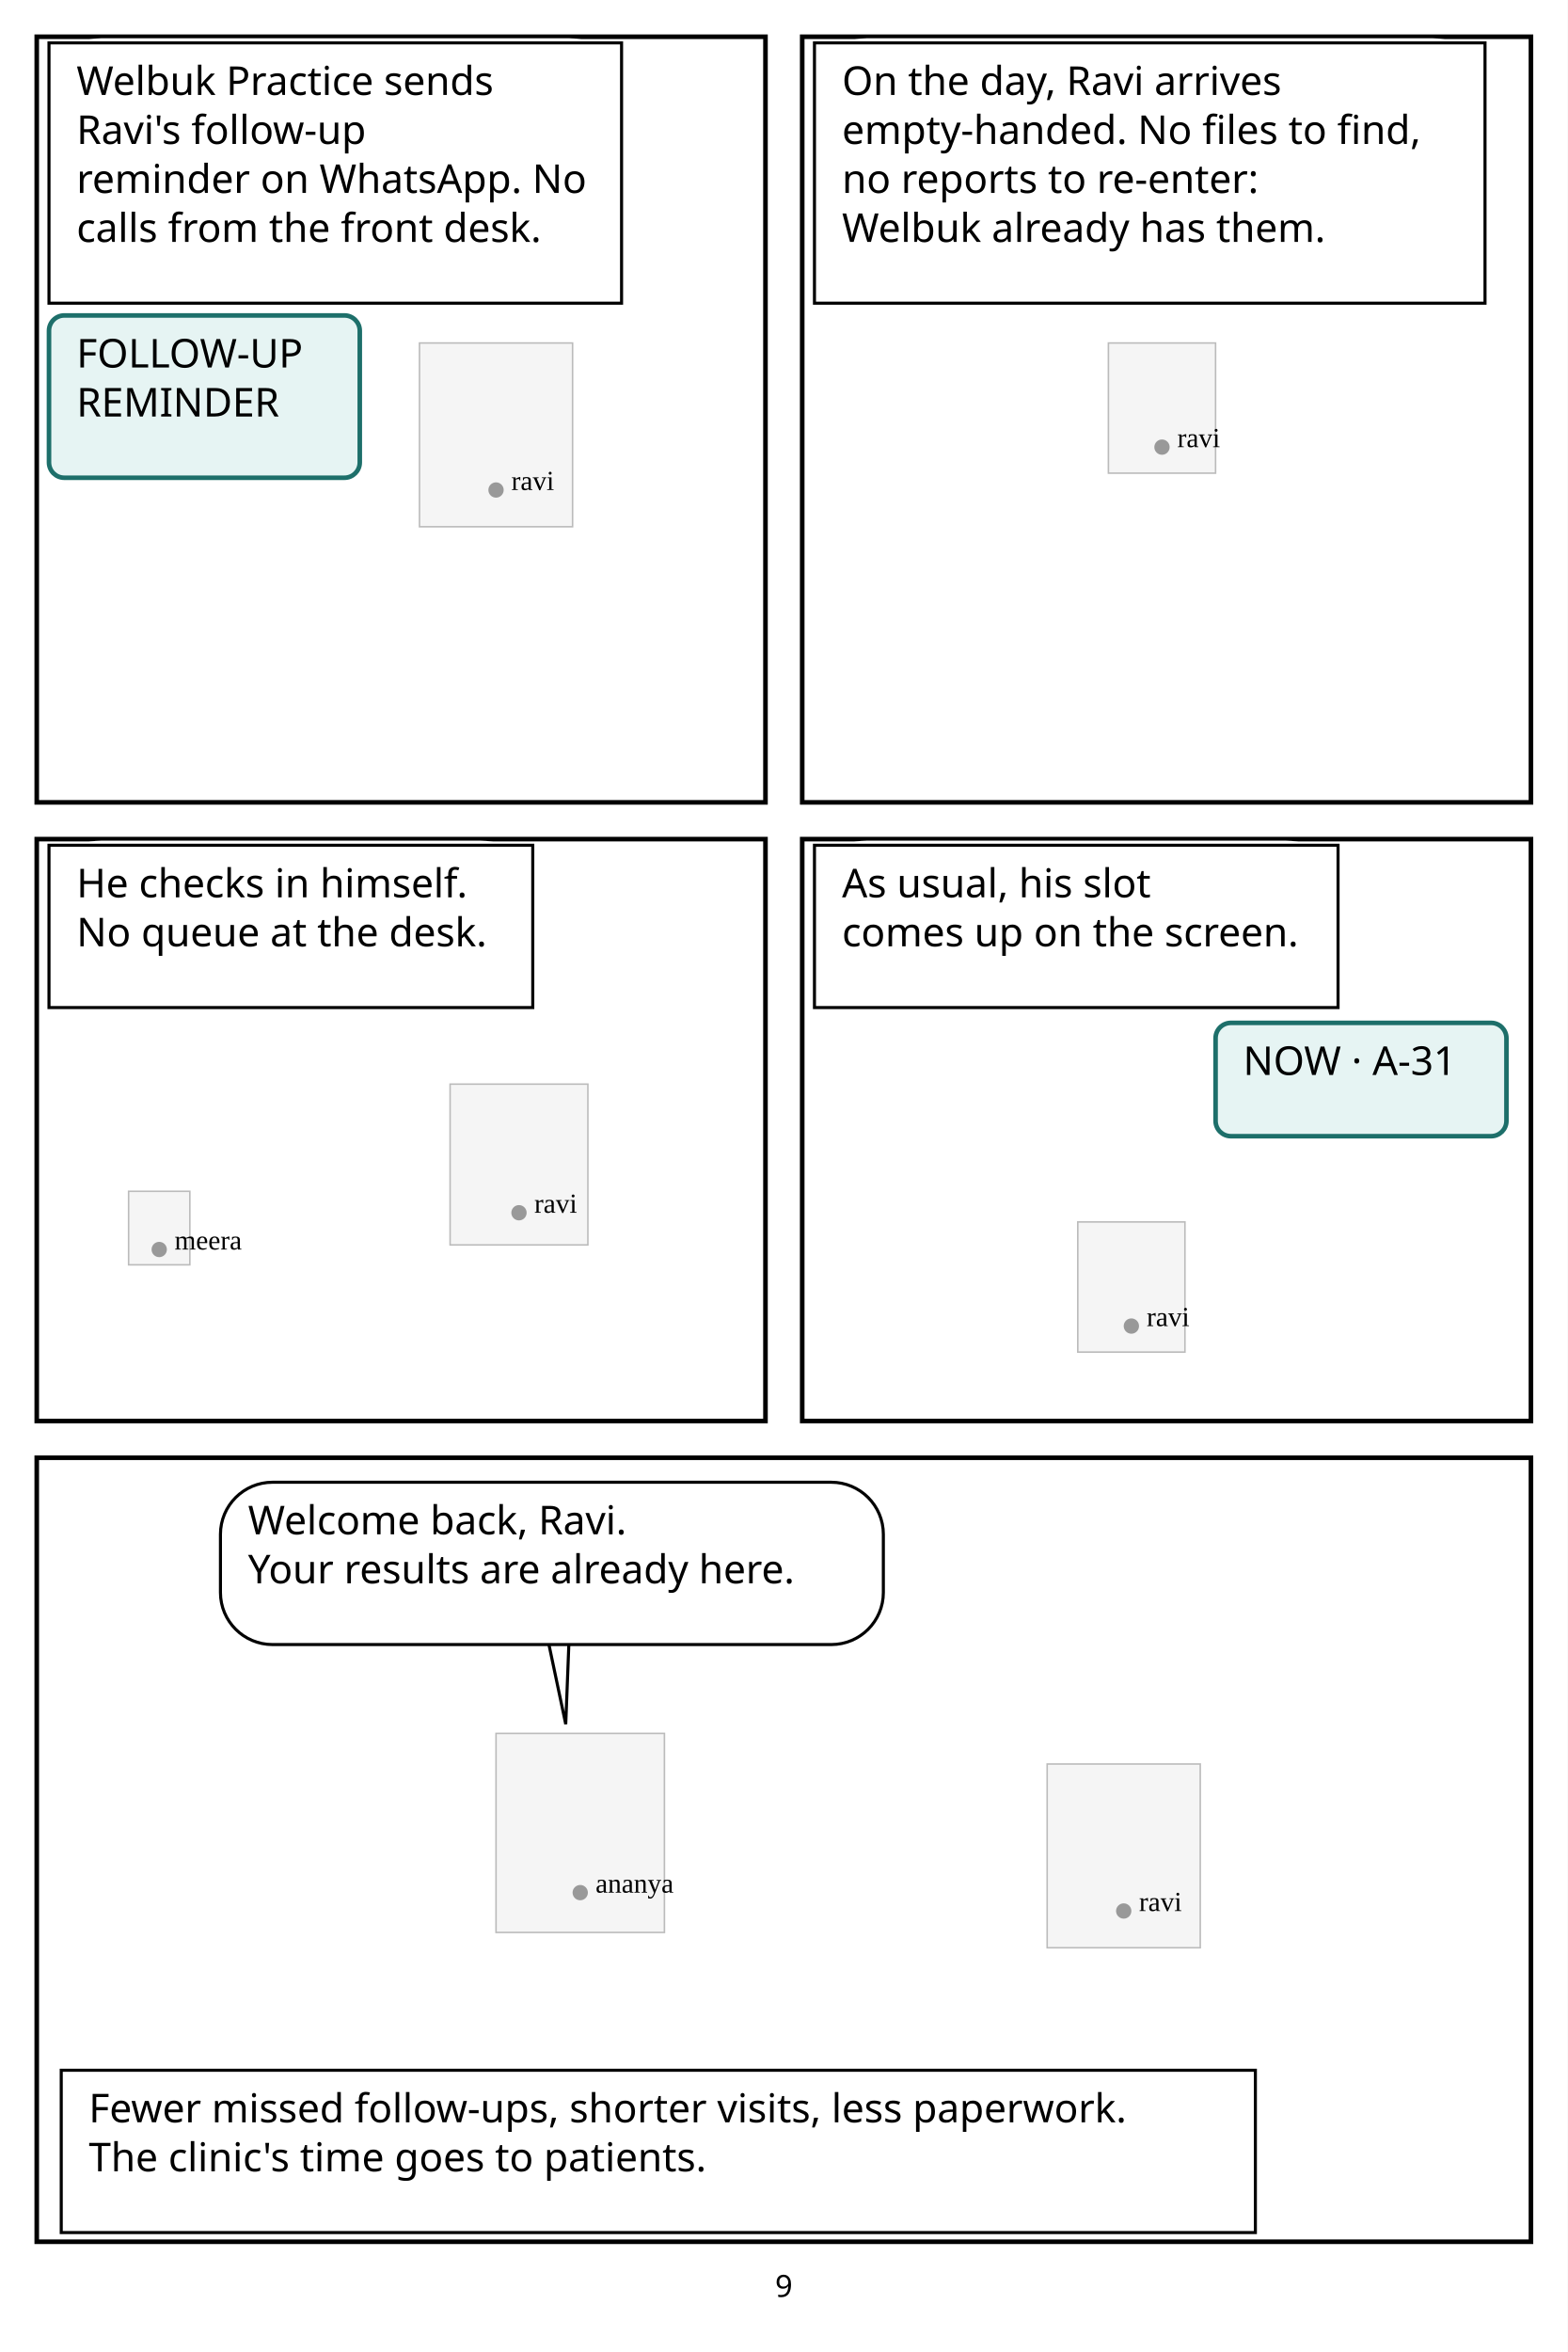
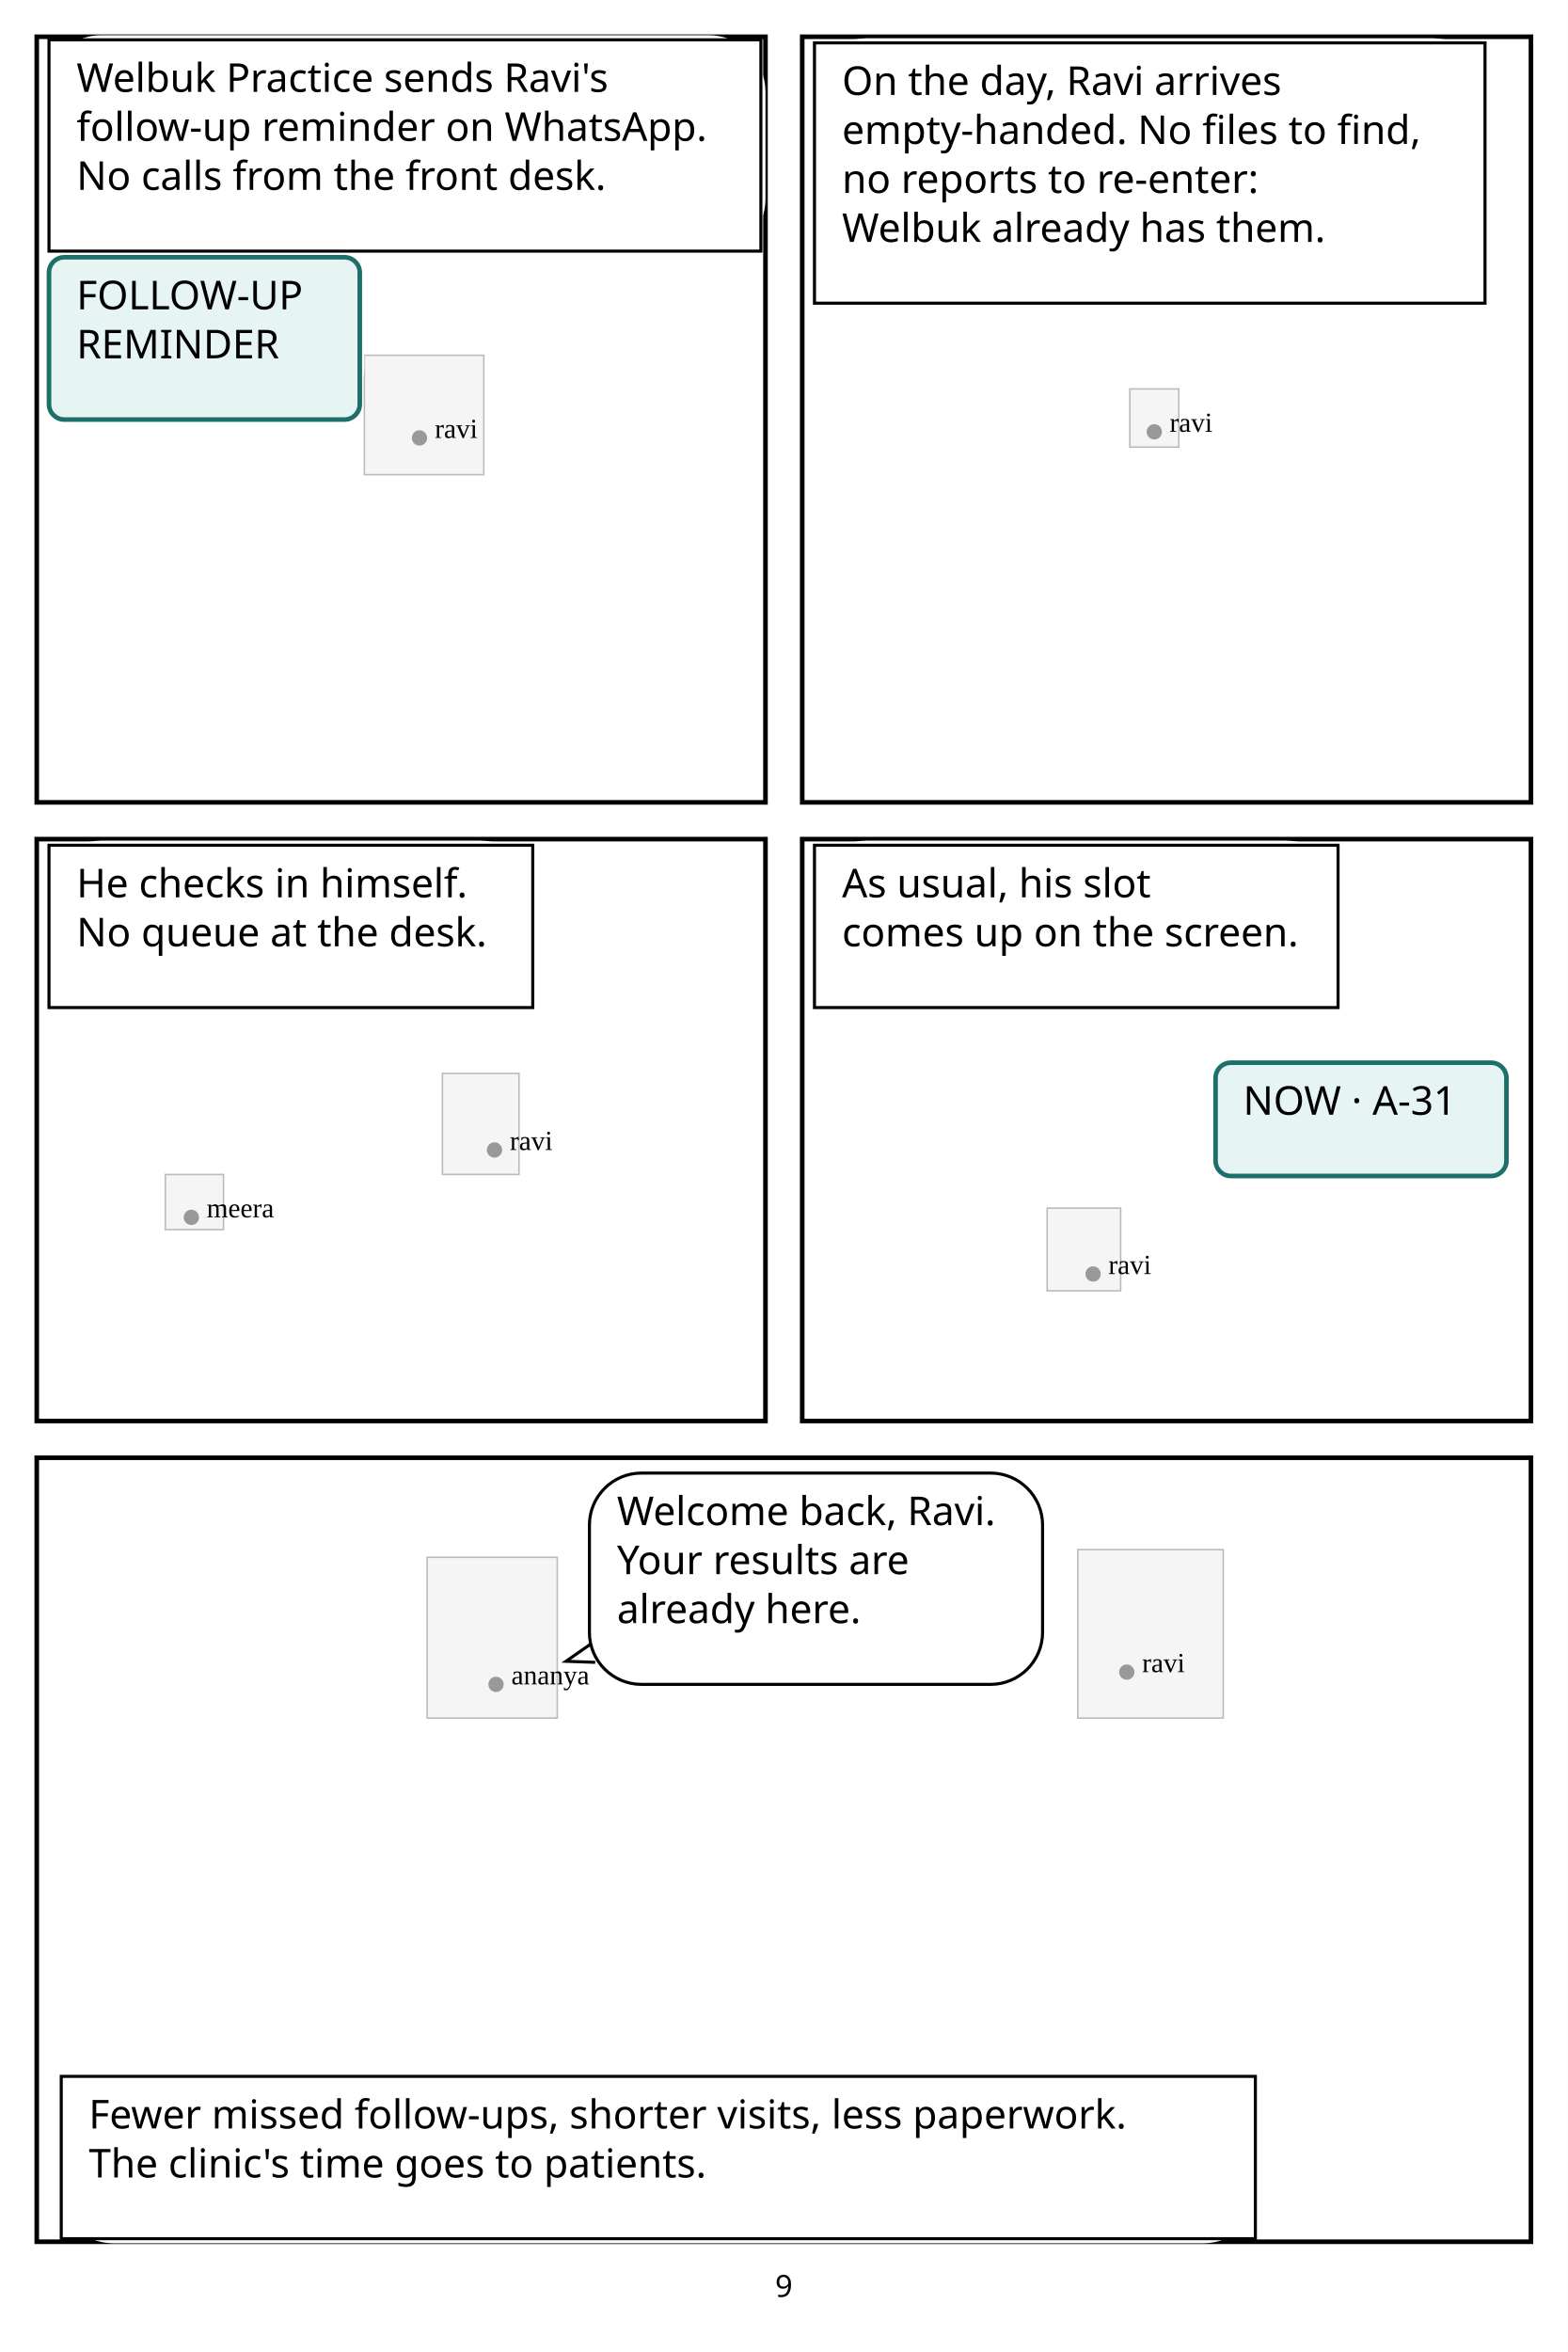
<svg xmlns="http://www.w3.org/2000/svg" width="1024" height="1536" viewBox="0 0 1024 1536">
  <rect width="1024" height="1536" fill="white" />
-   <rect x="274" y="224" width="100" height="120" fill="#f5f5f5" stroke="#bbb" />
-   <circle cx="324" cy="320" r="5" fill="#999" />
-   <text x="334" y="320" font-size="18">ravi</text>
+   <rect x="238" y="232" width="78" height="78" fill="#f5f5f5" stroke="#bbb" />
+   <circle cx="274" cy="286" r="5" fill="#999" />
+   <text x="284" y="286" font-size="18">ravi</text>
  <rect x="24" y="24" width="476" height="500" fill="none" stroke="black" stroke-width="3" />
-   <rect x="32" y="28" width="374" height="170" rx="34" fill="white" stroke="white" stroke-width="6" />
-   <rect x="32" y="206" width="203" height="106" rx="34" fill="white" stroke="white" stroke-width="6" />
-   <rect x="32" y="28" width="374" height="170" fill="white" stroke="black" stroke-width="2" />
-   <text x="50" y="62" font-family="Meiryo,MS Gothic,sans-serif" font-size="26" fill="black">Welbuk Practice sends </text>
-   <text x="50" y="94" font-family="Meiryo,MS Gothic,sans-serif" font-size="26" fill="black">Ravi's follow-up </text>
-   <text x="50" y="126" font-family="Meiryo,MS Gothic,sans-serif" font-size="26" fill="black">reminder on WhatsApp. No </text>
-   <text x="50" y="158" font-family="Meiryo,MS Gothic,sans-serif" font-size="26" fill="black">calls from the front desk.</text>
-   <rect x="32" y="206" width="203" height="106" rx="10" fill="#e6f4f3" stroke="#1d6f6a" stroke-width="3" />
-   <text x="50" y="240" font-family="Meiryo,MS Gothic,sans-serif" font-size="26" fill="black">FOLLOW-UP </text>
-   <text x="50" y="272" font-family="Meiryo,MS Gothic,sans-serif" font-size="26" fill="black">REMINDER</text>
-   <rect x="724" y="224" width="70" height="85" fill="#f5f5f5" stroke="#bbb" />
-   <circle cx="759" cy="292" r="5" fill="#999" />
-   <text x="769" y="292" font-size="18">ravi</text>
+   <rect x="32" y="26" width="465" height="138" rx="34" fill="white" stroke="white" stroke-width="6" />
+   <rect x="32" y="168" width="203" height="106" rx="34" fill="white" stroke="white" stroke-width="6" />
+   <rect x="32" y="26" width="465" height="138" fill="white" stroke="black" stroke-width="2" />
+   <text x="50" y="60" font-family="Meiryo,MS Gothic,sans-serif" font-size="26" fill="black">Welbuk Practice sends Ravi's </text>
+   <text x="50" y="92" font-family="Meiryo,MS Gothic,sans-serif" font-size="26" fill="black">follow-up reminder on WhatsApp. </text>
+   <text x="50" y="124" font-family="Meiryo,MS Gothic,sans-serif" font-size="26" fill="black">No calls from the front desk.</text>
+   <rect x="32" y="168" width="203" height="106" rx="10" fill="#e6f4f3" stroke="#1d6f6a" stroke-width="3" />
+   <text x="50" y="202" font-family="Meiryo,MS Gothic,sans-serif" font-size="26" fill="black">FOLLOW-UP </text>
+   <text x="50" y="234" font-family="Meiryo,MS Gothic,sans-serif" font-size="26" fill="black">REMINDER</text>
+   <rect x="738" y="254" width="32" height="38" fill="#f5f5f5" stroke="#bbb" />
+   <circle cx="754" cy="282" r="5" fill="#999" />
+   <text x="764" y="282" font-size="18">ravi</text>
  <rect x="524" y="24" width="476" height="500" fill="none" stroke="black" stroke-width="3" />
  <rect x="532" y="28" width="438" height="170" rx="34" fill="white" stroke="white" stroke-width="6" />
  <rect x="532" y="28" width="438" height="170" fill="white" stroke="black" stroke-width="2" />
  <text x="550" y="62" font-family="Meiryo,MS Gothic,sans-serif" font-size="26" fill="black">On the day, Ravi arrives </text>
  <text x="550" y="94" font-family="Meiryo,MS Gothic,sans-serif" font-size="26" fill="black">empty-handed. No files to find, </text>
  <text x="550" y="126" font-family="Meiryo,MS Gothic,sans-serif" font-size="26" fill="black">no reports to re-enter: </text>
  <text x="550" y="158" font-family="Meiryo,MS Gothic,sans-serif" font-size="26" fill="black">Welbuk already has them.</text>
-   <rect x="294" y="708" width="90" height="105" fill="#f5f5f5" stroke="#bbb" />
-   <circle cx="339" cy="792" r="5" fill="#999" />
-   <text x="349" y="792" font-size="18">ravi</text>
-   <rect x="84" y="778" width="40" height="48" fill="#f5f5f5" stroke="#bbb" />
-   <circle cx="104" cy="816" r="5" fill="#999" />
-   <text x="114" y="816" font-size="18">meera</text>
+   <rect x="289" y="701" width="50" height="66" fill="#f5f5f5" stroke="#bbb" />
+   <circle cx="323" cy="751" r="5" fill="#999" />
+   <text x="333" y="751" font-size="18">ravi</text>
+   <rect x="108" y="767" width="38" height="36" fill="#f5f5f5" stroke="#bbb" />
+   <circle cx="125" cy="795" r="5" fill="#999" />
+   <text x="135" y="795" font-size="18">meera</text>
  <rect x="24" y="548" width="476" height="380" fill="none" stroke="black" stroke-width="3" />
  <rect x="32" y="552" width="316" height="106" rx="34" fill="white" stroke="white" stroke-width="6" />
  <rect x="32" y="552" width="316" height="106" fill="white" stroke="black" stroke-width="2" />
  <text x="50" y="586" font-family="Meiryo,MS Gothic,sans-serif" font-size="26" fill="black">He checks in himself. </text>
  <text x="50" y="618" font-family="Meiryo,MS Gothic,sans-serif" font-size="26" fill="black">No queue at the desk.</text>
-   <rect x="704" y="798" width="70" height="85" fill="#f5f5f5" stroke="#bbb" />
-   <circle cx="739" cy="866" r="5" fill="#999" />
-   <text x="749" y="866" font-size="18">ravi</text>
+   <rect x="684" y="789" width="48" height="54" fill="#f5f5f5" stroke="#bbb" />
+   <circle cx="714" cy="832" r="5" fill="#999" />
+   <text x="724" y="832" font-size="18">ravi</text>
  <rect x="524" y="548" width="476" height="380" fill="none" stroke="black" stroke-width="3" />
  <rect x="532" y="552" width="342" height="106" rx="34" fill="white" stroke="white" stroke-width="6" />
-   <rect x="794" y="668" width="190" height="74" rx="34" fill="white" stroke="white" stroke-width="6" />
+   <rect x="794" y="694" width="190" height="74" rx="34" fill="white" stroke="white" stroke-width="6" />
  <rect x="532" y="552" width="342" height="106" fill="white" stroke="black" stroke-width="2" />
  <text x="550" y="586" font-family="Meiryo,MS Gothic,sans-serif" font-size="26" fill="black">As usual, his slot </text>
  <text x="550" y="618" font-family="Meiryo,MS Gothic,sans-serif" font-size="26" fill="black">comes up on the screen.</text>
-   <rect x="794" y="668" width="190" height="74" rx="10" fill="#e6f4f3" stroke="#1d6f6a" stroke-width="3" />
-   <text x="812" y="702" font-family="Meiryo,MS Gothic,sans-serif" font-size="26" fill="black">NOW · A-31</text>
-   <rect x="324" y="1132" width="110" height="130" fill="#f5f5f5" stroke="#bbb" />
-   <circle cx="379" cy="1236" r="5" fill="#999" />
-   <text x="389" y="1236" font-size="18">ananya</text>
-   <rect x="684" y="1152" width="100" height="120" fill="#f5f5f5" stroke="#bbb" />
-   <circle cx="734" cy="1248" r="5" fill="#999" />
-   <text x="744" y="1248" font-size="18">ravi</text>
+   <rect x="794" y="694" width="190" height="74" rx="10" fill="#e6f4f3" stroke="#1d6f6a" stroke-width="3" />
+   <text x="812" y="728" font-family="Meiryo,MS Gothic,sans-serif" font-size="26" fill="black">NOW · A-31</text>
+   <rect x="279" y="1017" width="85" height="105" fill="#f5f5f5" stroke="#bbb" />
+   <circle cx="324" cy="1100" r="5" fill="#999" />
+   <text x="334" y="1100" font-size="18">ananya</text>
+   <rect x="704" y="1012" width="95" height="110" fill="#f5f5f5" stroke="#bbb" />
+   <circle cx="736" cy="1092" r="5" fill="#999" />
+   <text x="746" y="1092" font-size="18">ravi</text>
  <rect x="24" y="952" width="976" height="512" fill="none" stroke="black" stroke-width="3" />
-   <rect x="144" y="968" width="433" height="106" rx="34" fill="white" stroke="white" stroke-width="6" />
-   <path d="M 357.718 1070.015 L 369.537 1126.022 L 371.718 1070.015 Z" fill="white" stroke="white" stroke-width="6" stroke-linejoin="round" />
-   <rect x="40" y="1352" width="780" height="106" rx="34" fill="white" stroke="white" stroke-width="6" />
-   <path data-speaker="ananya" d="M 357.718 1070.015 L 369.537 1126.022 L 371.718 1070.015" fill="white" stroke="black" stroke-width="2" />
-   <rect x="144" y="968" width="433" height="106" rx="34" fill="white" stroke="black" stroke-width="2" />
-   <text x="162" y="1002" font-family="Meiryo,MS Gothic,sans-serif" font-size="26" fill="black">Welcome back, Ravi. </text>
-   <text x="162" y="1034" font-family="Meiryo,MS Gothic,sans-serif" font-size="26" fill="black">Your results are already here.</text>
-   <rect x="40" y="1352" width="780" height="106" fill="white" stroke="black" stroke-width="2" />
-   <text x="58" y="1386" font-family="Meiryo,MS Gothic,sans-serif" font-size="26" fill="black">Fewer missed follow-ups, shorter visits, less paperwork. </text>
-   <text x="58" y="1418" font-family="Meiryo,MS Gothic,sans-serif" font-size="26" fill="black">The clinic's time goes to patients.</text>
+   <rect x="385" y="962" width="296" height="138" rx="34" fill="white" stroke="white" stroke-width="6" />
+   <path d="M 388.798 1071.607 L 369.698 1084.913 L 388.798 1085.607 Z" fill="white" stroke="white" stroke-width="6" stroke-linejoin="round" />
+   <rect x="40" y="1356" width="780" height="106" rx="34" fill="white" stroke="white" stroke-width="6" />
+   <path data-speaker="ananya" d="M 388.798 1071.607 L 369.698 1084.913 L 388.798 1085.607" fill="white" stroke="black" stroke-width="2" />
+   <rect x="385" y="962" width="296" height="138" rx="34" fill="white" stroke="black" stroke-width="2" />
+   <text x="403" y="996" font-family="Meiryo,MS Gothic,sans-serif" font-size="26" fill="black">Welcome back, Ravi. </text>
+   <text x="403" y="1028" font-family="Meiryo,MS Gothic,sans-serif" font-size="26" fill="black">Your results are </text>
+   <text x="403" y="1060" font-family="Meiryo,MS Gothic,sans-serif" font-size="26" fill="black">already here.</text>
+   <rect x="40" y="1356" width="780" height="106" fill="white" stroke="black" stroke-width="2" />
+   <text x="58" y="1390" font-family="Meiryo,MS Gothic,sans-serif" font-size="26" fill="black">Fewer missed follow-ups, shorter visits, less paperwork. </text>
+   <text x="58" y="1422" font-family="Meiryo,MS Gothic,sans-serif" font-size="26" fill="black">The clinic's time goes to patients.</text>
  <text x="512" y="1500" text-anchor="middle" font-family="sans-serif" font-size="20">9</text>
</svg>
